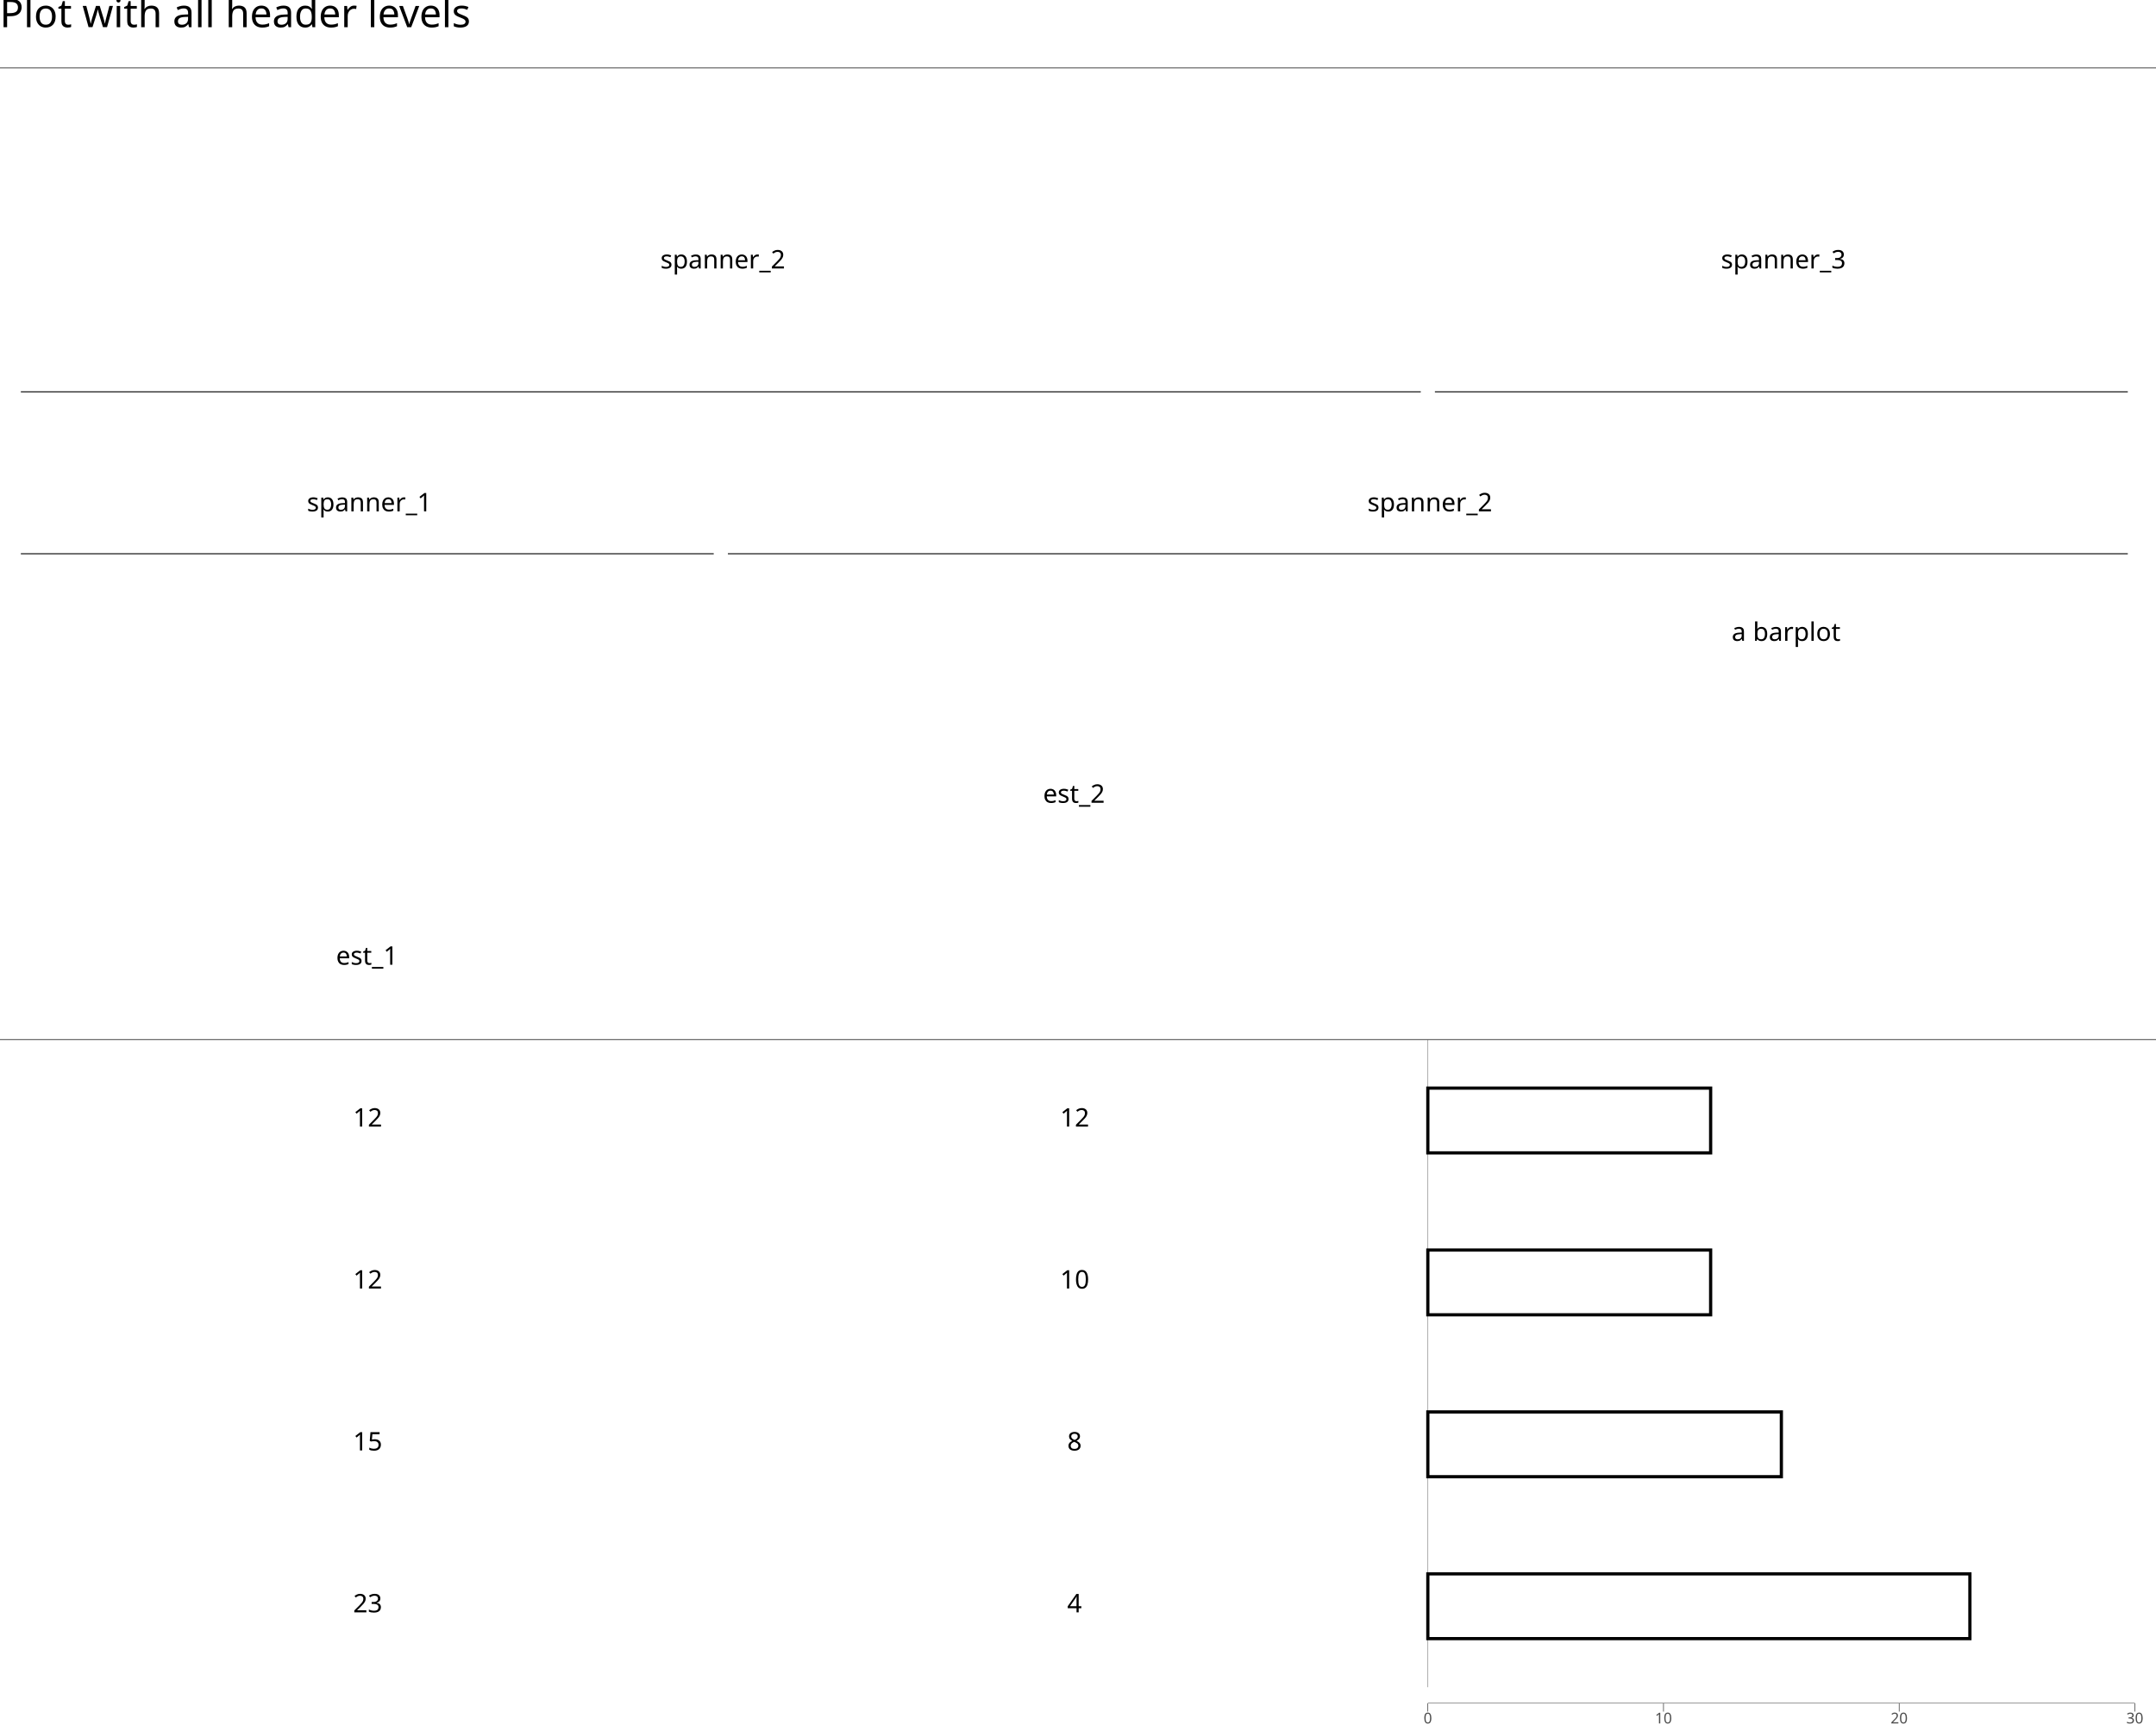
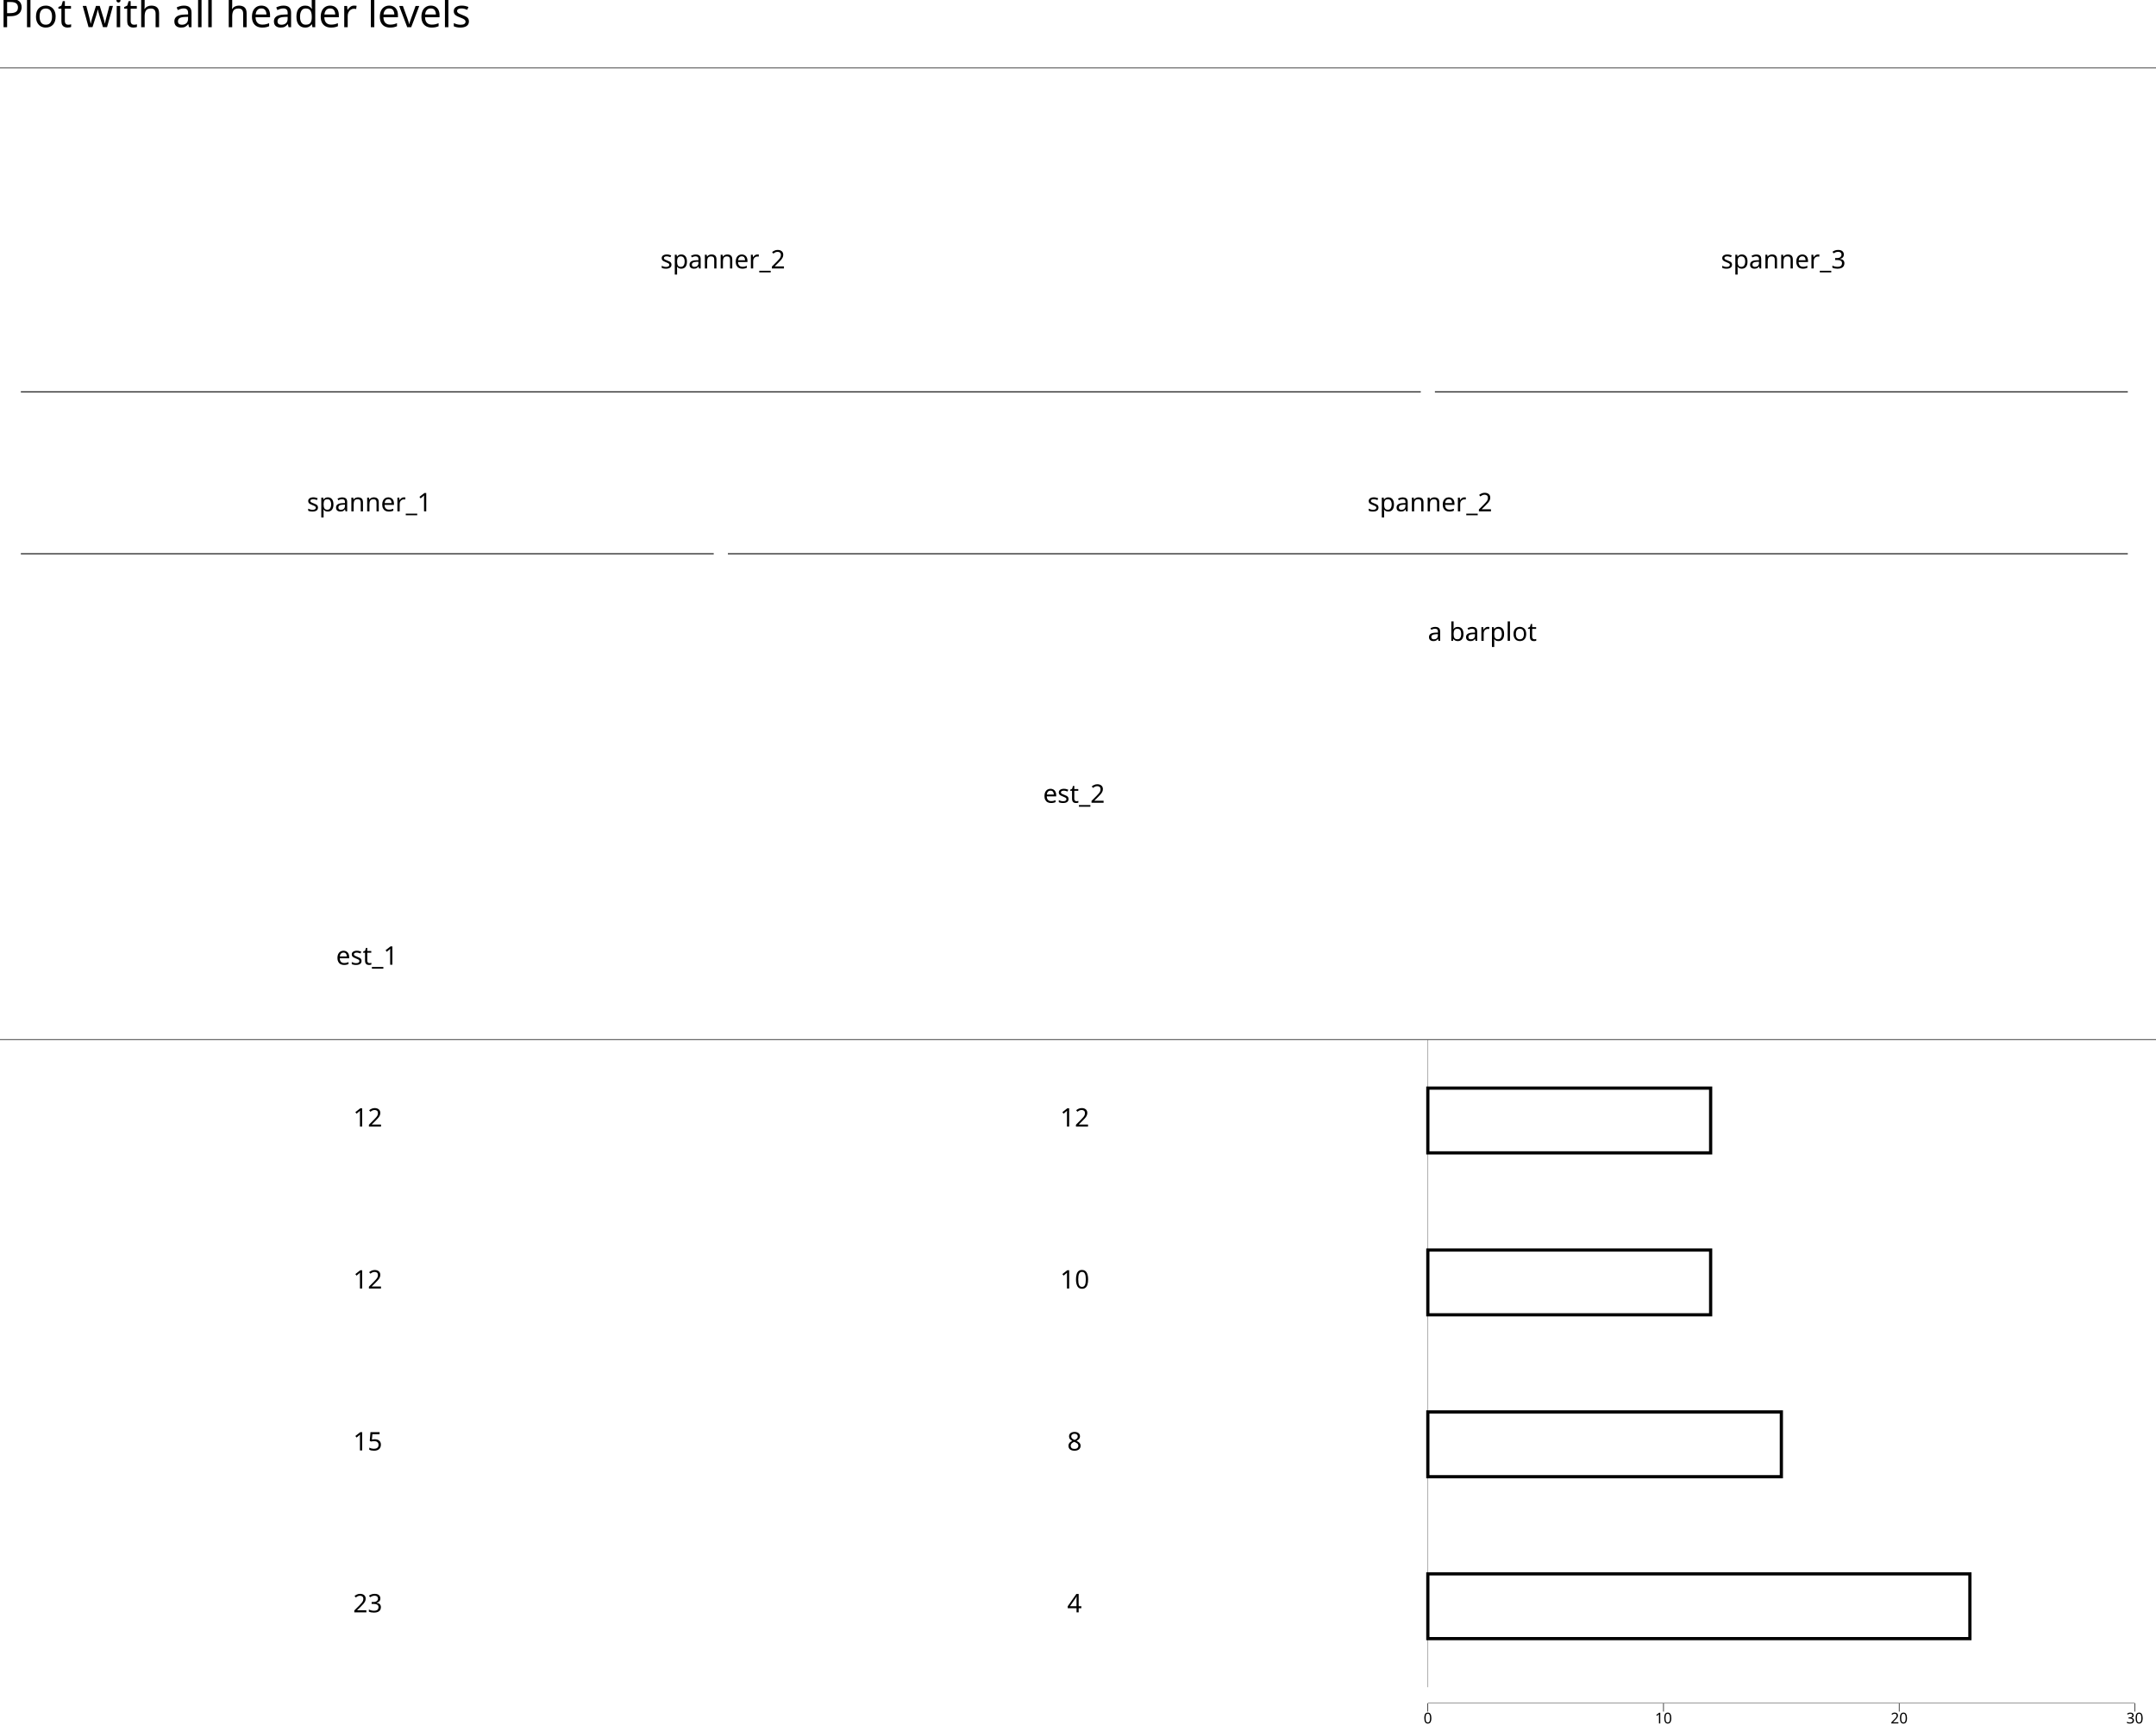
<svg xmlns="http://www.w3.org/2000/svg" class="svglite" data-engine-version="2.0" width="720.00pt" height="576.00pt" viewBox="0 0 720.00 576.00">
  <defs>
    <style type="text/css">
    .svglite line, .svglite polyline, .svglite polygon, .svglite path, .svglite rect, .svglite circle {
      fill: none;
      stroke: #000000;
      stroke-linecap: round;
      stroke-linejoin: round;
      stroke-miterlimit: 10.00;
    }
  </style>
  </defs>
  <rect width="100%" height="100%" style="stroke: none; fill: #FFFFFF;" />
  <defs>
    <clipPath id="cpMC4wMHw3MjAuMDB8MC4wMHw1NzYuMDA=">
      <rect x="0.00" y="0.00" width="720.00" height="576.00" />
    </clipPath>
  </defs>
  <g clip-path="url(#cpMC4wMHw3MjAuMDB8MC4wMHw1NzYuMDA=)">
    <rect x="0.00" y="0.00" width="720.00" height="576.00" style="stroke-width: 1.07; stroke: #FFFFFF; fill: #FFFFFF;" />
  </g>
  <defs>
    <clipPath id="cpMC4wMHw3MjAuMDB8MTcuMzB8NTY4Ljc4">
      <rect x="0.00" y="17.30" width="720.00" height="551.48" />
    </clipPath>
  </defs>
  <g clip-path="url(#cpMC4wMHw3MjAuMDB8MTcuMzB8NTY4Ljc4)">
    <rect x="-0.095" y="17.30" width="720.09" height="551.48" style="stroke-width: 1.07; stroke: none; fill: #FFFFFF;" />
    <rect x="-0.095" y="347.11" width="720.09" height="54.07" style="stroke-width: 0.21; stroke: none; stroke-linecap: butt; stroke-linejoin: miter; fill: #FFFFFF;" />
    <rect x="-0.095" y="401.18" width="720.09" height="54.07" style="stroke-width: 0.21; stroke: none; stroke-linecap: butt; stroke-linejoin: miter; fill: #FFFFFF;" />
    <rect x="-0.095" y="455.24" width="720.09" height="54.07" style="stroke-width: 0.21; stroke: none; stroke-linecap: butt; stroke-linejoin: miter; fill: #FFFFFF;" />
    <rect x="-0.095" y="509.31" width="720.09" height="54.07" style="stroke-width: 0.21; stroke: none; stroke-linecap: butt; stroke-linejoin: miter; fill: #FFFFFF;" />
    <line x1="476.83" y1="347.11" x2="476.83" y2="563.37" style="stroke-width: 0.21; stroke: #A9A9A9; stroke-linecap: butt;" />
    <line x1="476.83" y1="347.11" x2="476.83" y2="563.37" style="stroke-width: 0.21; stroke: #A9A9A9; stroke-linecap: butt;" />
    <rect x="-0.095" y="22.71" width="720.09" height="324.40" style="stroke-width: 1.07; stroke: none; stroke-linecap: butt; stroke-linejoin: miter; fill: #FFFFFF;" />
    <rect x="-0.095" y="22.71" width="720.09" height="324.40" style="stroke-width: 1.07; stroke: none; stroke-linecap: butt; stroke-linejoin: miter; fill: #FFFFFF;" />
    <rect x="-0.095" y="22.71" width="720.09" height="324.40" style="stroke-width: 1.07; stroke: none; stroke-linecap: butt; stroke-linejoin: miter; fill: #FFFFFF;" />
    <rect x="-0.095" y="22.71" width="720.09" height="324.40" style="stroke-width: 1.07; stroke: none; stroke-linecap: butt; stroke-linejoin: miter; fill: #FFFFFF;" />
    <line x1="476.83" y1="568.78" x2="712.94" y2="568.78" style="stroke-width: 0.21; stroke-linecap: butt;" />
    <line x1="-0.095" y1="347.11" x2="720.00" y2="347.11" style="stroke-width: 0.21; stroke-linecap: butt;" />
    <line x1="-0.095" y1="22.71" x2="720.00" y2="22.71" style="stroke-width: 0.21; stroke-linecap: butt;" />
    <rect x="476.83" y="363.33" width="94.44" height="21.63" style="stroke-width: 1.07; stroke-linecap: butt; stroke-linejoin: miter; fill: #FFFFFF;" />
    <rect x="476.83" y="417.40" width="94.44" height="21.63" style="stroke-width: 1.07; stroke-linecap: butt; stroke-linejoin: miter; fill: #FFFFFF;" />
    <rect x="476.83" y="471.46" width="118.06" height="21.63" style="stroke-width: 1.07; stroke-linecap: butt; stroke-linejoin: miter; fill: #FFFFFF;" />
    <rect x="476.83" y="525.53" width="181.02" height="21.63" style="stroke-width: 1.07; stroke-linecap: butt; stroke-linejoin: miter; fill: #FFFFFF;" />
    <text x="354.02" y="376.19" style="font-size: 8.54px; font-family: sans;" textLength="9.50px" lengthAdjust="spacingAndGlyphs">12</text>
    <text x="354.02" y="430.26" style="font-size: 8.54px; font-family: sans;" textLength="9.50px" lengthAdjust="spacingAndGlyphs">10</text>
    <text x="356.40" y="484.33" style="font-size: 8.54px; font-family: sans;" textLength="4.75px" lengthAdjust="spacingAndGlyphs">8</text>
    <text x="356.40" y="538.39" style="font-size: 8.54px; font-family: sans;" textLength="4.75px" lengthAdjust="spacingAndGlyphs">4</text>
    <text x="117.91" y="376.19" style="font-size: 8.54px; font-family: sans;" textLength="9.50px" lengthAdjust="spacingAndGlyphs">12</text>
    <text x="117.91" y="430.26" style="font-size: 8.54px; font-family: sans;" textLength="9.50px" lengthAdjust="spacingAndGlyphs">12</text>
    <text x="117.91" y="484.33" style="font-size: 8.54px; font-family: sans;" textLength="9.50px" lengthAdjust="spacingAndGlyphs">15</text>
    <text x="117.91" y="538.39" style="font-size: 8.54px; font-family: sans;" textLength="9.50px" lengthAdjust="spacingAndGlyphs">23</text>
    <line x1="6.96" y1="184.91" x2="238.35" y2="184.91" style="stroke-width: 0.32; stroke-linecap: butt;" />
    <text x="102.49" y="170.74" style="font-size: 8.54px; font-family: sans;" textLength="40.35px" lengthAdjust="spacingAndGlyphs">spanner_1</text>
    <line x1="243.08" y1="184.91" x2="710.58" y2="184.91" style="stroke-width: 0.32; stroke-linecap: butt;" />
    <text x="456.65" y="170.74" style="font-size: 8.54px; font-family: sans;" textLength="40.35px" lengthAdjust="spacingAndGlyphs">spanner_2</text>
    <line x1="6.96" y1="130.84" x2="474.47" y2="130.84" style="stroke-width: 0.32; stroke-linecap: butt;" />
    <text x="220.54" y="89.64" style="font-size: 8.54px; font-family: sans;" textLength="40.35px" lengthAdjust="spacingAndGlyphs">spanner_2</text>
    <line x1="479.19" y1="130.84" x2="710.58" y2="130.84" style="stroke-width: 0.32; stroke-linecap: butt;" />
    <text x="574.71" y="89.64" style="font-size: 8.54px; font-family: sans;" textLength="40.35px" lengthAdjust="spacingAndGlyphs">spanner_3</text>
-     <text x="578.28" y="213.99" style="font-size: 8.54px; font-family: sans;" textLength="4.75px" lengthAdjust="spacingAndGlyphs">a</text>
-     <text x="585.39" y="213.99" style="font-size: 8.54px; font-family: sans;" textLength="26.10px" lengthAdjust="spacingAndGlyphs">barplot</text>
+     <text x="476.83" y="213.99" style="font-size: 8.54px; font-family: sans;" textLength="4.75px" lengthAdjust="spacingAndGlyphs">a</text>
+     <text x="483.95" y="213.99" style="font-size: 8.54px; font-family: sans;" textLength="26.10px" lengthAdjust="spacingAndGlyphs">barplot</text>
    <text x="348.33" y="268.06" style="font-size: 8.54px; font-family: sans;" textLength="20.89px" lengthAdjust="spacingAndGlyphs">est_2</text>
    <text x="112.22" y="322.13" style="font-size: 8.54px; font-family: sans;" textLength="20.89px" lengthAdjust="spacingAndGlyphs">est_1</text>
  </g>
  <g clip-path="url(#cpMC4wMHw3MjAuMDB8MC4wMHw1NzYuMDA=)">
-     <polyline points="476.83,571.52 476.83,568.78 " style="stroke-width: 0.21; stroke: #333333; stroke-linecap: butt;" />
-     <polyline points="555.53,571.52 555.53,568.78 " style="stroke-width: 0.21; stroke: #333333; stroke-linecap: butt;" />
-     <polyline points="634.24,571.52 634.24,568.78 " style="stroke-width: 0.21; stroke: #333333; stroke-linecap: butt;" />
-     <polyline points="712.94,571.52 712.94,568.78 " style="stroke-width: 0.21; stroke: #333333; stroke-linecap: butt;" />
-     <text x="476.83" y="575.48" text-anchor="middle" style="font-size: 5.00px; fill: #4D4D4D; font-family: sans;" textLength="2.78px" lengthAdjust="spacingAndGlyphs">0</text>
-     <text x="555.53" y="575.48" text-anchor="middle" style="font-size: 5.00px; fill: #4D4D4D; font-family: sans;" textLength="5.56px" lengthAdjust="spacingAndGlyphs">10</text>
-     <text x="634.24" y="575.48" text-anchor="middle" style="font-size: 5.00px; fill: #4D4D4D; font-family: sans;" textLength="5.56px" lengthAdjust="spacingAndGlyphs">20</text>
-     <text x="712.94" y="575.48" text-anchor="middle" style="font-size: 5.00px; fill: #4D4D4D; font-family: sans;" textLength="5.56px" lengthAdjust="spacingAndGlyphs">30</text>
+     <polyline points="476.83,571.52 476.83,568.78 " style="stroke-width: 0.21; stroke-linecap: butt;" />
+     <polyline points="555.53,571.52 555.53,568.78 " style="stroke-width: 0.21; stroke-linecap: butt;" />
+     <polyline points="634.24,571.52 634.24,568.78 " style="stroke-width: 0.21; stroke-linecap: butt;" />
+     <polyline points="712.94,571.52 712.94,568.78 " style="stroke-width: 0.21; stroke-linecap: butt;" />
+     <text x="476.83" y="575.48" text-anchor="middle" style="font-size: 5.00px; font-family: sans;" textLength="2.78px" lengthAdjust="spacingAndGlyphs">0</text>
+     <text x="555.53" y="575.48" text-anchor="middle" style="font-size: 5.00px; font-family: sans;" textLength="5.56px" lengthAdjust="spacingAndGlyphs">10</text>
+     <text x="634.24" y="575.48" text-anchor="middle" style="font-size: 5.00px; font-family: sans;" textLength="5.56px" lengthAdjust="spacingAndGlyphs">20</text>
+     <text x="712.94" y="575.48" text-anchor="middle" style="font-size: 5.00px; font-family: sans;" textLength="5.56px" lengthAdjust="spacingAndGlyphs">30</text>
    <text x="-0.095" y="9.08" style="font-size: 13.20px; font-family: sans;" textLength="148.95px" lengthAdjust="spacingAndGlyphs">Plot with all header levels</text>
  </g>
</svg>
